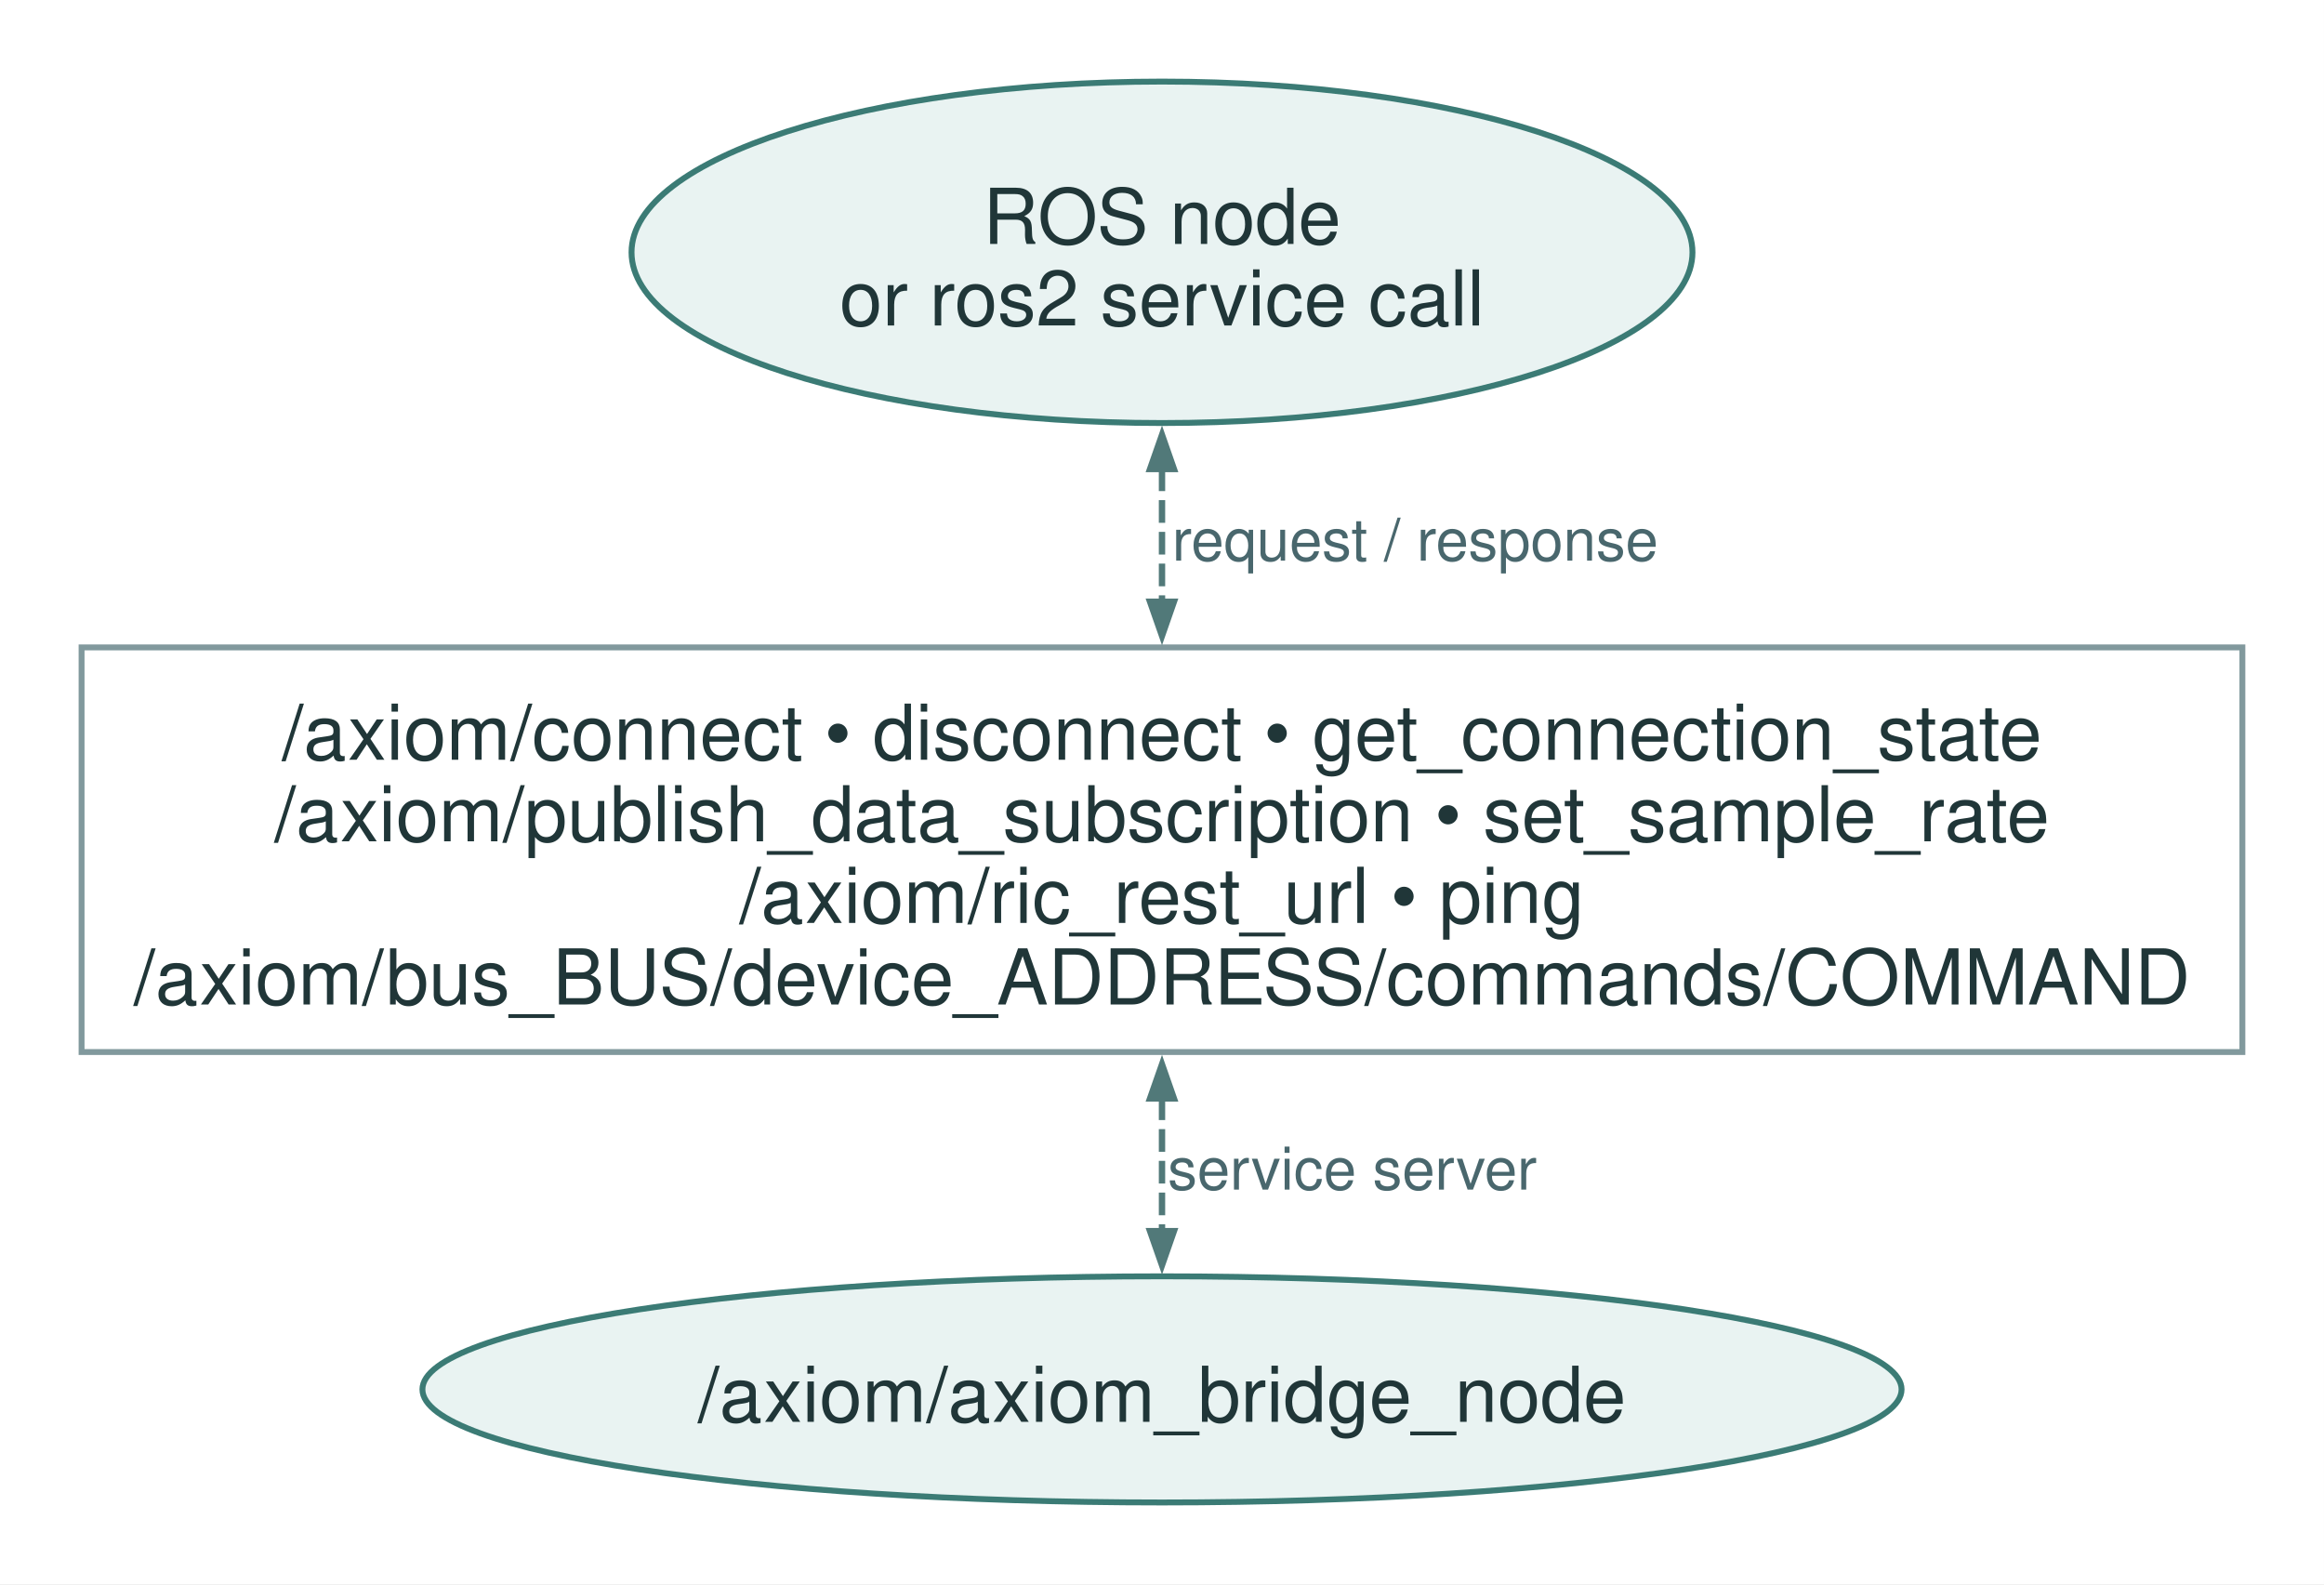
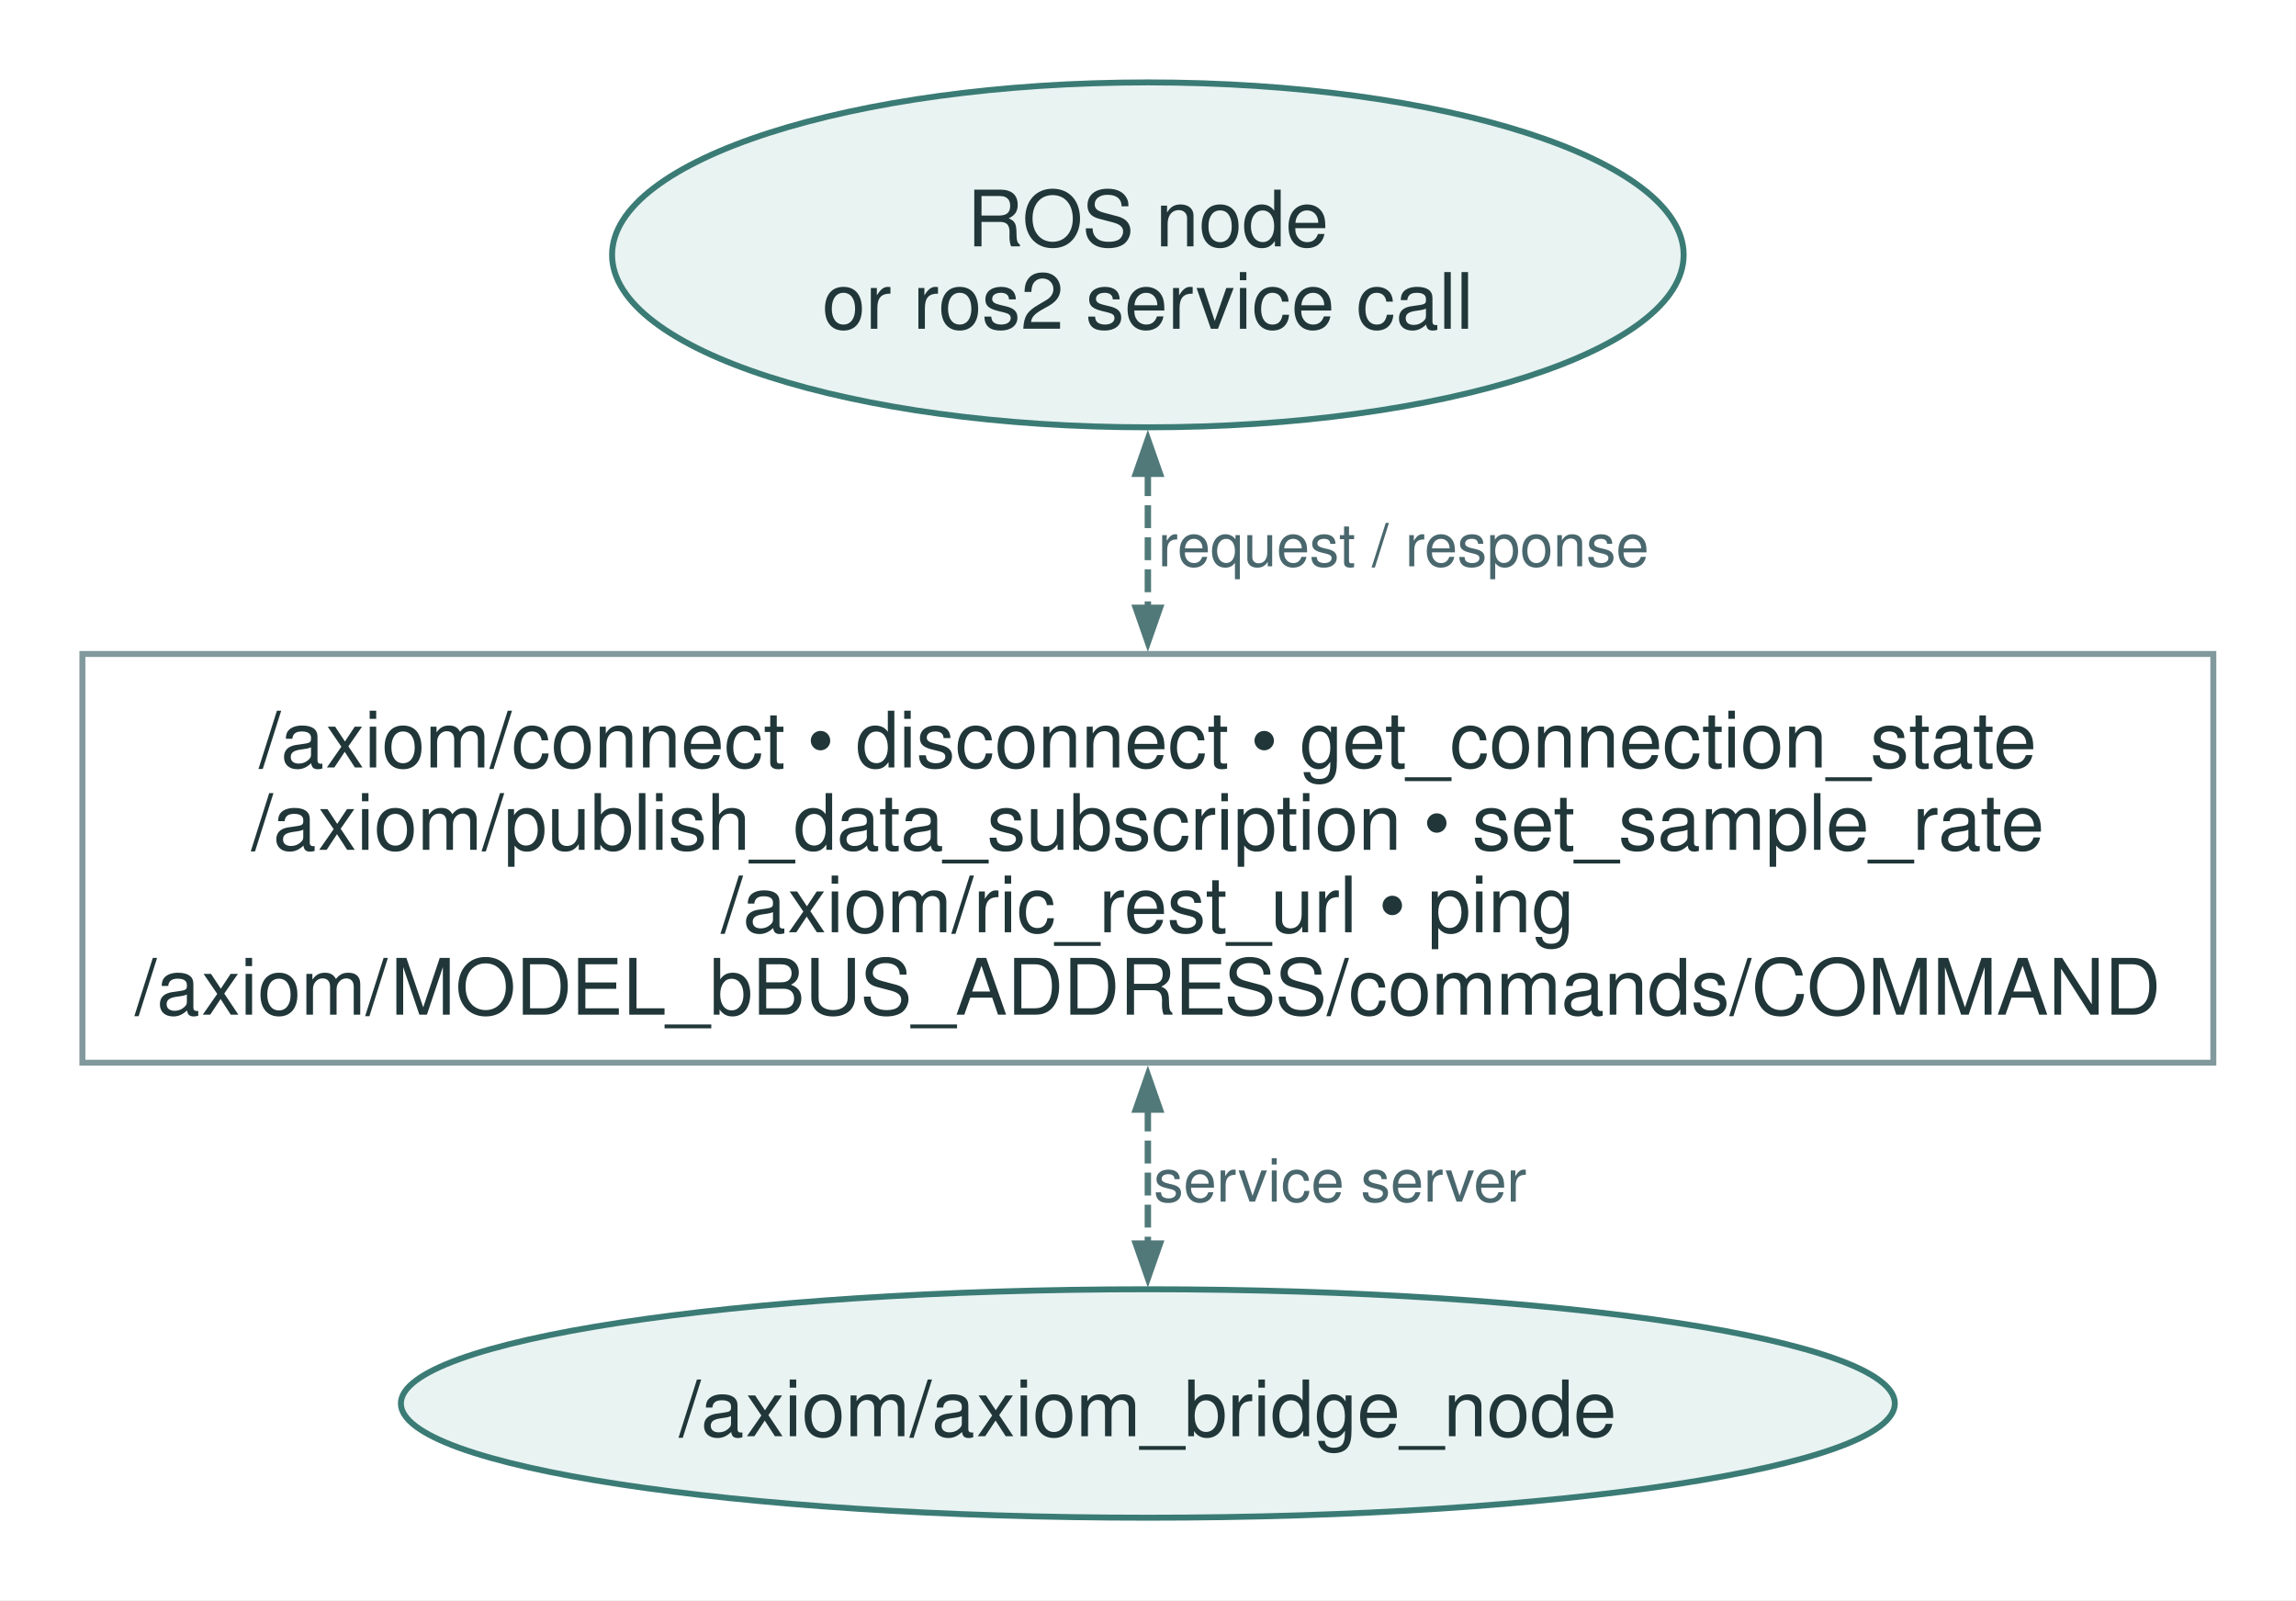
- <svg xmlns="http://www.w3.org/2000/svg" width="1282pt" height="874pt" viewBox="0.00 0.00 1282.00 874.00">
+ <svg xmlns="http://www.w3.org/2000/svg" width="1254pt" height="874pt" viewBox="0.00 0.00 1254.00 874.00">
  <g id="graph0" class="graph" transform="scale(2.5 2.5) rotate(0) translate(18 331.52)">
-     <polygon fill="white" stroke="none" points="-18,18 -18,-331.52 494.79,-331.52 494.79,18 -18,18" />
+     <polygon fill="white" stroke="none" points="-18,18 -18,-331.52 483.54,-331.52 483.54,18 -18,18" />
    <g id="node1" class="node">
-       <ellipse fill="#e9f3f2" stroke="#3b7b75" stroke-width="1.3" cx="238.4" cy="-275.85" rx="117.05" ry="37.67" />
-       <text xml:space="preserve" text-anchor="middle" x="238.4" y="-277.7" font-family="Helvetica,sans-Serif" font-size="17.00" fill="#203638">ROS node</text>
-       <text xml:space="preserve" text-anchor="middle" x="238.4" y="-259.7" font-family="Helvetica,sans-Serif" font-size="17.00" fill="#203638">or ros2 service call</text>
+       <ellipse fill="#e9f3f2" stroke="#3b7b75" stroke-width="1.3" cx="232.77" cy="-275.85" rx="117.05" ry="37.67" />
+       <text xml:space="preserve" text-anchor="middle" x="232.77" y="-277.7" font-family="Helvetica,sans-Serif" font-size="17.00" fill="#203638">ROS node</text>
+       <text xml:space="preserve" text-anchor="middle" x="232.77" y="-259.7" font-family="Helvetica,sans-Serif" font-size="17.00" fill="#203638">or ros2 service call</text>
    </g>
    <g id="node2" class="node">
-       <polygon fill="white" stroke="#81999d" stroke-width="1.3" points="476.79,-188.67 0,-188.67 0,-99.39 476.79,-99.39 476.79,-188.67" />
-       <text xml:space="preserve" text-anchor="middle" x="238.4" y="-163.88" font-family="Helvetica,sans-Serif" font-size="17.00" fill="#203638">/axiom/connect • disconnect • get_connection_state</text>
-       <text xml:space="preserve" text-anchor="middle" x="238.4" y="-145.88" font-family="Helvetica,sans-Serif" font-size="17.00" fill="#203638">/axiom/publish_data_subscription • set_sample_rate</text>
-       <text xml:space="preserve" text-anchor="middle" x="238.4" y="-127.88" font-family="Helvetica,sans-Serif" font-size="17.00" fill="#203638">/axiom/ric_rest_url • ping</text>
-       <text xml:space="preserve" text-anchor="middle" x="238.4" y="-109.88" font-family="Helvetica,sans-Serif" font-size="17.00" fill="#203638">/axiom/bus_BUS/device_ADDRESS/commands/COMMAND</text>
+       <polygon fill="white" stroke="#81999d" stroke-width="1.3" points="465.54,-188.67 0,-188.67 0,-99.39 465.54,-99.39 465.54,-188.67" />
+       <text xml:space="preserve" text-anchor="middle" x="232.77" y="-163.88" font-family="Helvetica,sans-Serif" font-size="17.00" fill="#203638">/axiom/connect • disconnect • get_connection_state</text>
+       <text xml:space="preserve" text-anchor="middle" x="232.77" y="-145.88" font-family="Helvetica,sans-Serif" font-size="17.00" fill="#203638">/axiom/publish_data_subscription • set_sample_rate</text>
+       <text xml:space="preserve" text-anchor="middle" x="232.77" y="-127.88" font-family="Helvetica,sans-Serif" font-size="17.00" fill="#203638">/axiom/ric_rest_url • ping</text>
+       <text xml:space="preserve" text-anchor="middle" x="232.77" y="-109.88" font-family="Helvetica,sans-Serif" font-size="17.00" fill="#203638">/axiom/MODEL_bBUS_ADDRESS/commands/COMMAND</text>
    </g>
    <g id="edge1" class="edge">
-       <path fill="none" stroke="#517979" stroke-width="1.4" stroke-dasharray="5,2" d="M238.4,-228.16C238.4,-218.62 238.4,-208.51 238.4,-198.74" />
-       <polygon fill="#517979" stroke="#517979" stroke-width="1.4" points="235.77,-228.03 238.4,-235.53 241.02,-228.03 235.77,-228.03" />
-       <polygon fill="#517979" stroke="#517979" stroke-width="1.4" points="241.02,-198.75 238.4,-191.25 235.77,-198.75 241.02,-198.75" />
-       <text xml:space="preserve" text-anchor="middle" x="294.27" y="-207.82" font-family="Helvetica,sans-Serif" font-size="13.00" fill="#49676d">request / response</text>
+       <path fill="none" stroke="#517979" stroke-width="1.4" stroke-dasharray="5,2" d="M232.77,-228.16C232.77,-218.62 232.77,-208.51 232.77,-198.74" />
+       <polygon fill="#517979" stroke="#517979" stroke-width="1.4" points="230.15,-228.03 232.77,-235.53 235.4,-228.03 230.15,-228.03" />
+       <polygon fill="#517979" stroke="#517979" stroke-width="1.4" points="235.4,-198.75 232.77,-191.25 230.15,-198.75 235.4,-198.75" />
+       <text xml:space="preserve" text-anchor="middle" x="288.64" y="-207.82" font-family="Helvetica,sans-Serif" font-size="13.00" fill="#49676d">request / response</text>
    </g>
    <g id="node3" class="node">
-       <ellipse fill="#e9f3f2" stroke="#3b7b75" stroke-width="1.3" cx="238.4" cy="-24.95" rx="163.19" ry="24.95" />
-       <text xml:space="preserve" text-anchor="middle" x="238.4" y="-17.8" font-family="Helvetica,sans-Serif" font-size="17.00" fill="#203638">/axiom/axiom_bridge_node</text>
+       <ellipse fill="#e9f3f2" stroke="#3b7b75" stroke-width="1.3" cx="232.77" cy="-24.95" rx="163.19" ry="24.95" />
+       <text xml:space="preserve" text-anchor="middle" x="232.77" y="-17.8" font-family="Helvetica,sans-Serif" font-size="17.00" fill="#203638">/axiom/axiom_bridge_node</text>
    </g>
    <g id="edge2" class="edge">
-       <path fill="none" stroke="#517979" stroke-width="1.4" stroke-dasharray="5,2" d="M238.4,-89.38C238.4,-79.33 238.4,-69.08 238.4,-59.84" />
-       <polygon fill="#517979" stroke="#517979" stroke-width="1.4" points="235.77,-89.15 238.4,-96.65 241.02,-89.15 235.77,-89.15" />
-       <polygon fill="#517979" stroke="#517979" stroke-width="1.4" points="241.02,-59.87 238.4,-52.37 235.77,-59.87 241.02,-59.87" />
-       <text xml:space="preserve" text-anchor="middle" x="280.39" y="-69.04" font-family="Helvetica,sans-Serif" font-size="13.00" fill="#49676d">service server</text>
+       <path fill="none" stroke="#517979" stroke-width="1.4" stroke-dasharray="5,2" d="M232.77,-89.38C232.77,-79.33 232.77,-69.08 232.77,-59.84" />
+       <polygon fill="#517979" stroke="#517979" stroke-width="1.4" points="230.15,-89.15 232.77,-96.65 235.4,-89.15 230.15,-89.15" />
+       <polygon fill="#517979" stroke="#517979" stroke-width="1.4" points="235.4,-59.87 232.77,-52.37 230.15,-59.87 235.4,-59.87" />
+       <text xml:space="preserve" text-anchor="middle" x="274.77" y="-69.04" font-family="Helvetica,sans-Serif" font-size="13.00" fill="#49676d">service server</text>
    </g>
  </g>
</svg>
